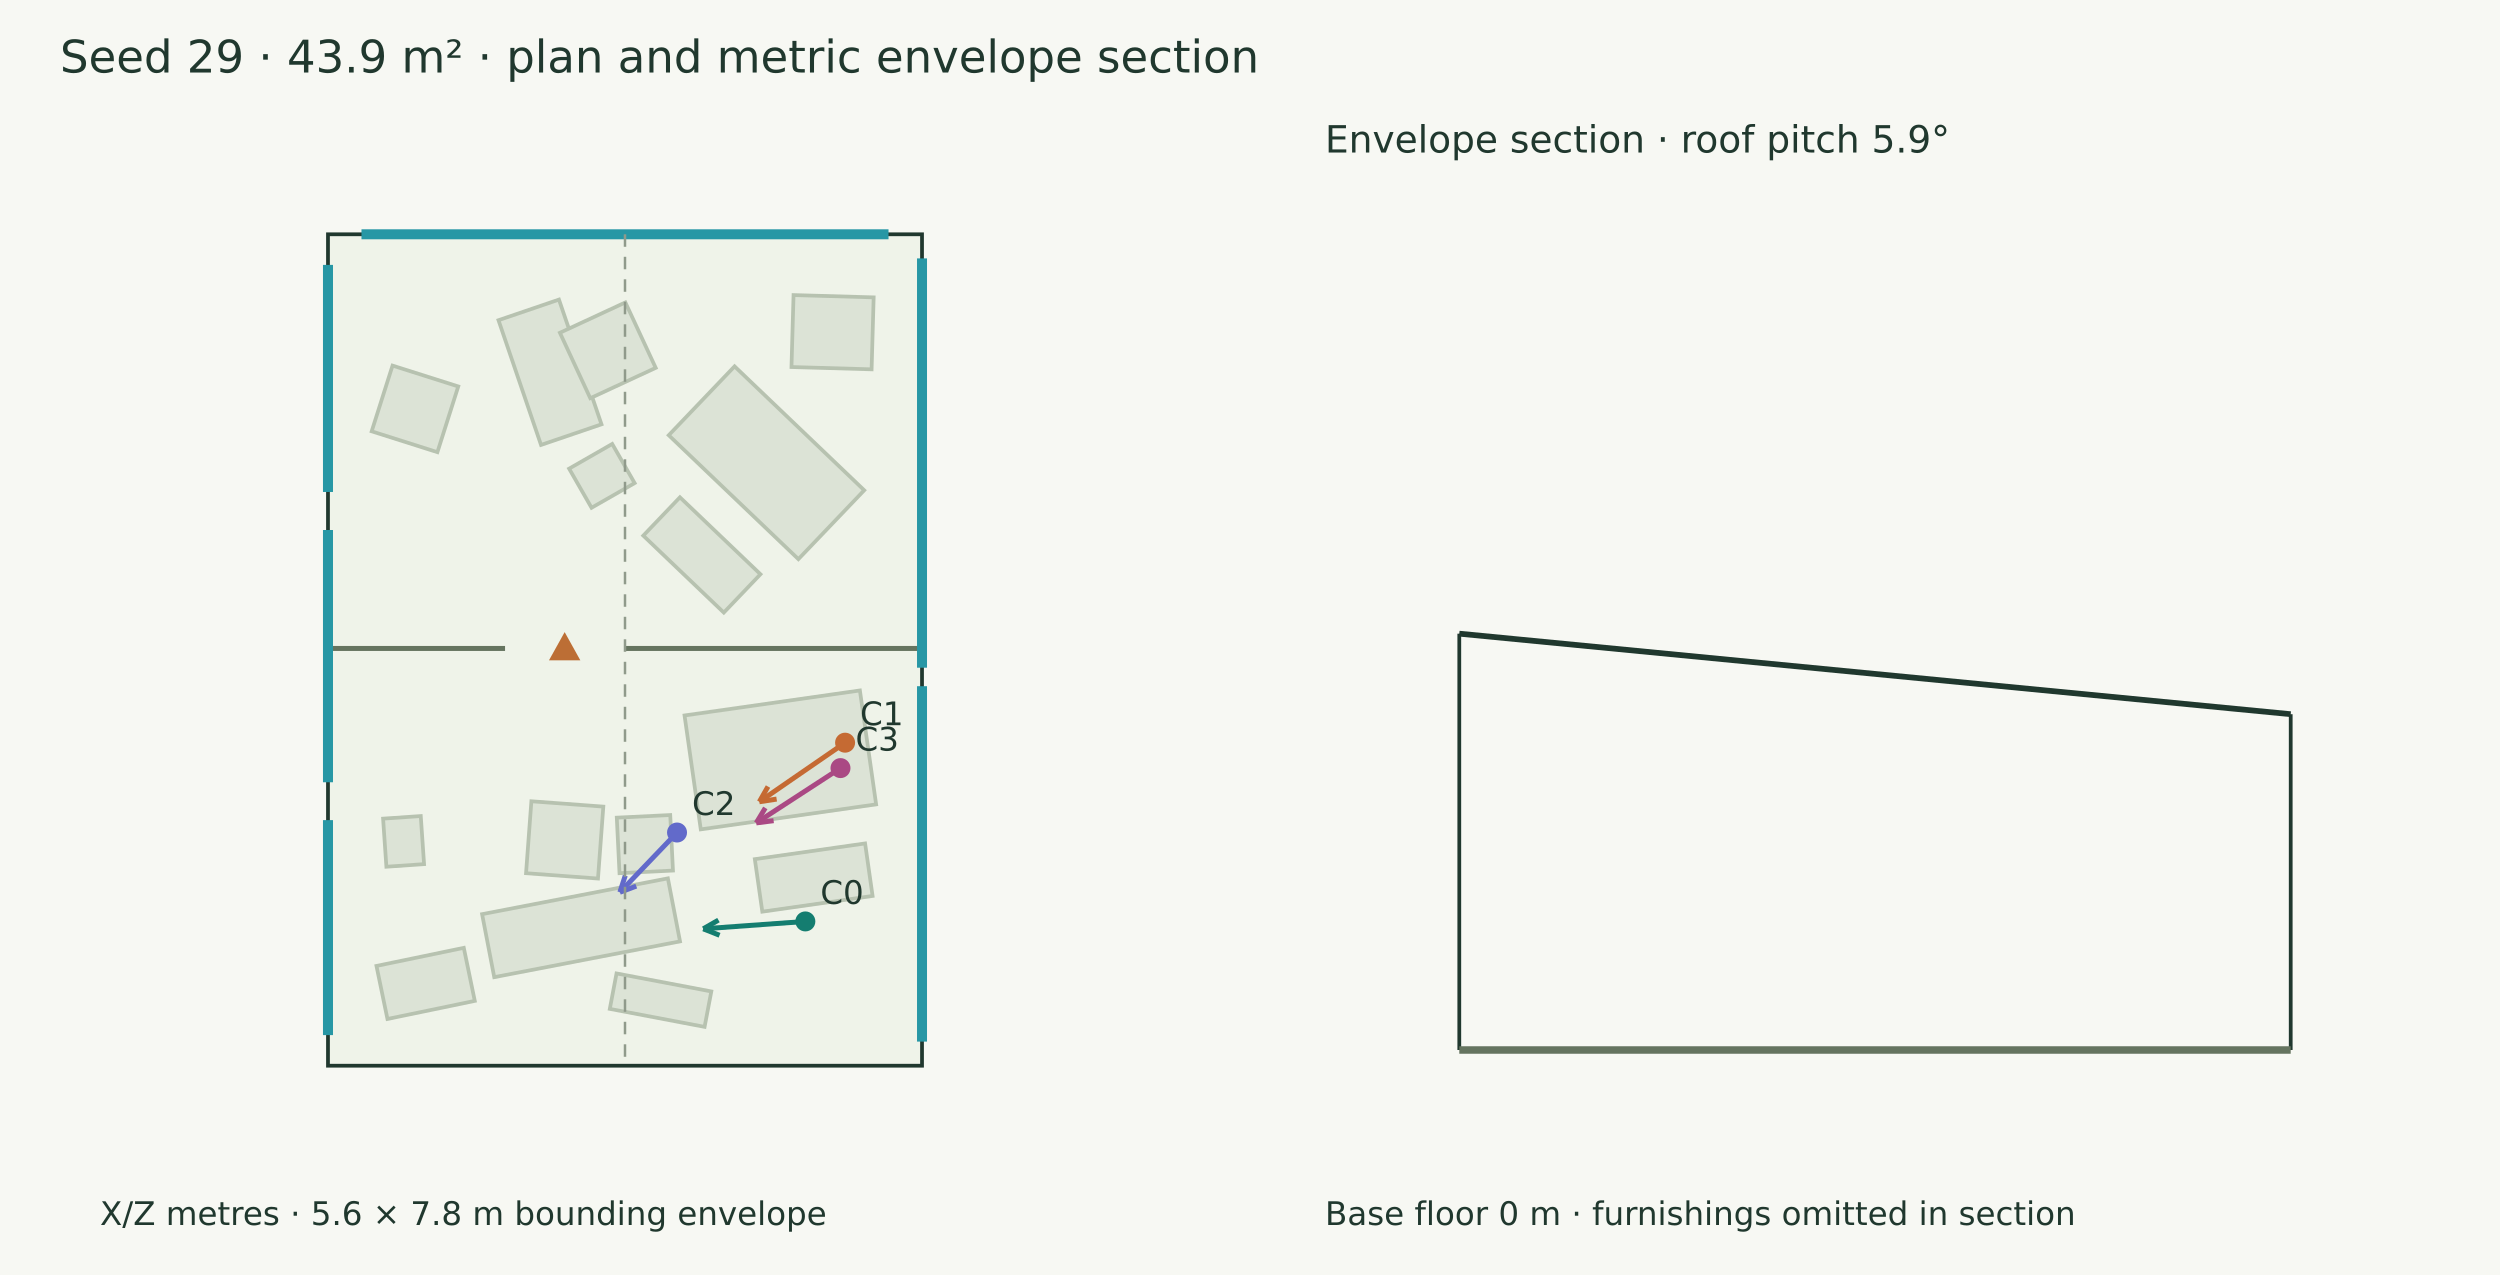
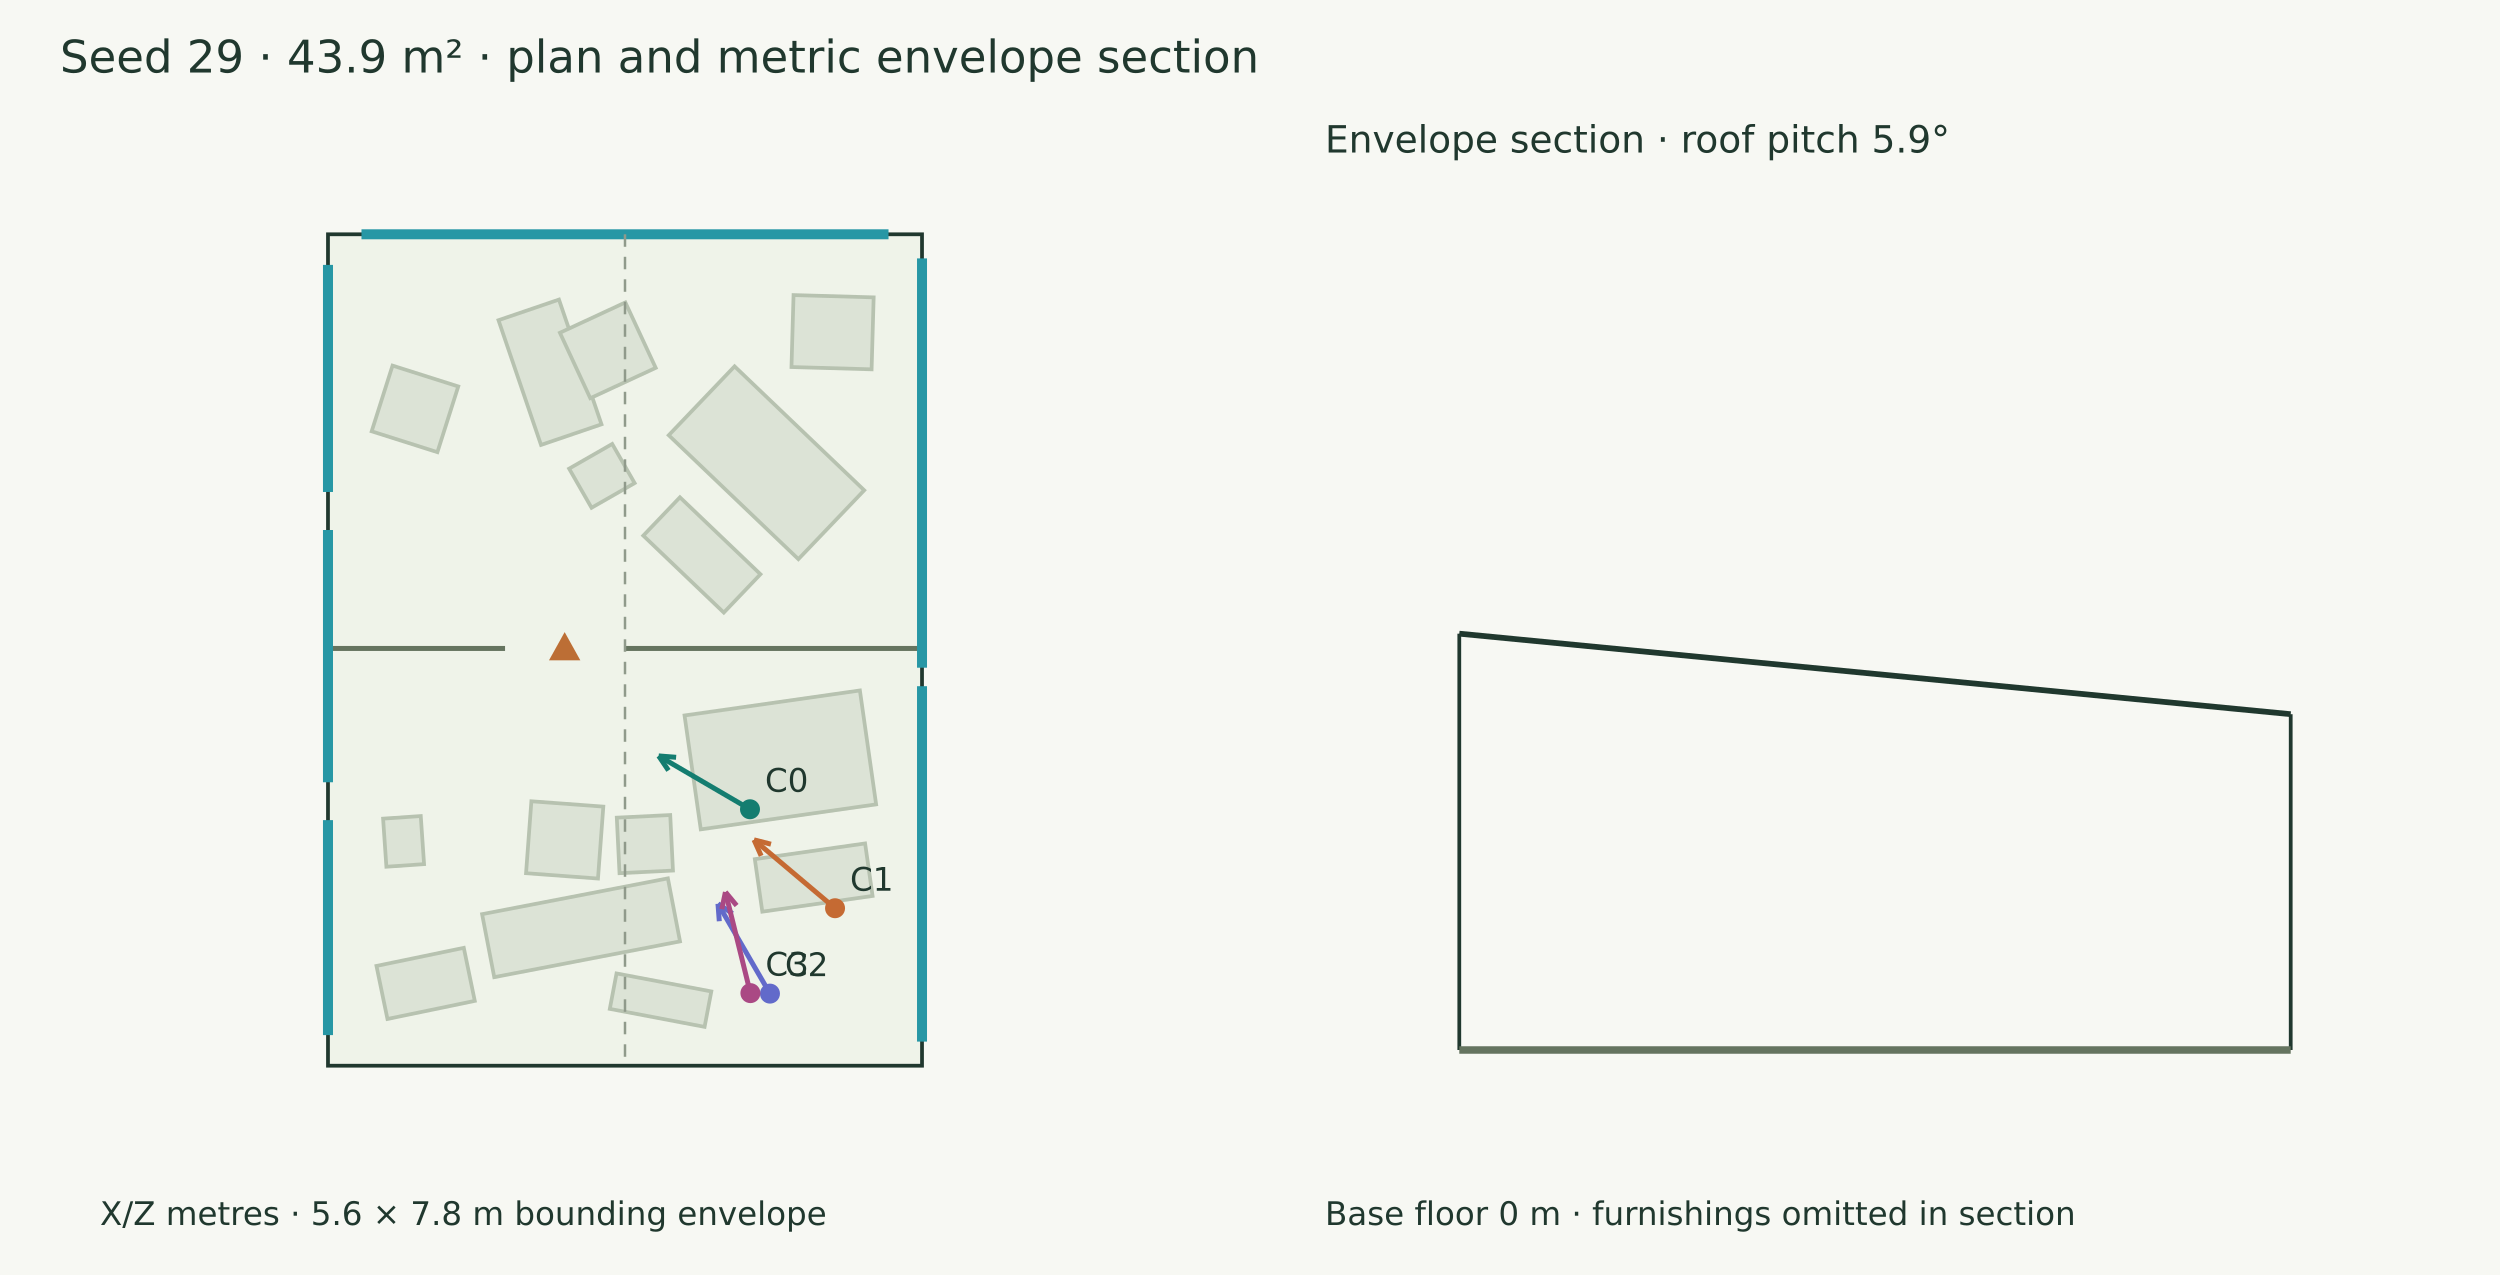
<svg xmlns="http://www.w3.org/2000/svg" width="1000" height="510" viewBox="0 0 1000 510">
  <rect width="100%" height="100%" fill="#f7f8f3" />
  <g font-family="DejaVu Sans" fill="#20382e">
    <text x="24.000" y="29.000" font-size="18">Seed 29 · 43.9 m² · plan and metric envelope section</text>
    <polygon points="131.194,93.715 368.806,93.715 368.806,426.285 131.194,426.285" fill="#eff3e9" stroke="#20382e" stroke-width="1.5" />
    <polygon points="216.410,177.972 199.396,128.080 223.582,119.832 240.596,169.725" fill="#dce3d6" stroke="#b7c2b0" stroke-width="1.5" />
    <polygon points="236.109,159.281 223.966,133.107 250.140,120.965 262.282,147.138" fill="#dce3d6" stroke="#b7c2b0" stroke-width="1.5" />
    <polygon points="319.352,223.656 267.491,174.092 293.823,146.540 345.683,196.105" fill="#dce3d6" stroke="#b7c2b0" stroke-width="1.5" />
    <polygon points="316.591,146.812 317.418,118.030 349.463,118.950 348.636,147.733" fill="#dce3d6" stroke="#b7c2b0" stroke-width="1.5" />
    <polygon points="272.006,376.549 197.695,390.868 192.838,365.664 267.149,351.344" fill="#dce3d6" stroke="#b7c2b0" stroke-width="1.5" />
    <polygon points="239.191,351.419 210.417,349.282 212.554,320.509 241.328,322.646" fill="#dce3d6" stroke="#b7c2b0" stroke-width="1.5" />
    <polygon points="350.451,321.743 280.309,331.744 273.813,286.183 343.954,276.183" fill="#dce3d6" stroke="#b7c2b0" stroke-width="1.5" />
    <polygon points="281.834,410.748 243.922,403.551 246.612,389.377 284.525,396.575" fill="#dce3d6" stroke="#b7c2b0" stroke-width="1.5" />
    <polygon points="168.303,326.422 169.625,345.654 154.557,346.690 153.235,327.458" fill="#dce3d6" stroke="#b7c2b0" stroke-width="1.5" />
    <polygon points="289.520,245.034 257.312,214.252 271.970,198.915 304.178,229.697" fill="#dce3d6" stroke="#b7c2b0" stroke-width="1.5" />
    <polygon points="349.033,358.376 304.927,364.665 301.932,343.662 346.038,337.373" fill="#dce3d6" stroke="#b7c2b0" stroke-width="1.5" />
    <polygon points="148.671,172.526 157.016,146.239 183.303,154.583 174.959,180.871" fill="#dce3d6" stroke="#b7c2b0" stroke-width="1.5" />
    <polygon points="189.912,400.351 154.981,407.589 150.585,386.373 185.516,379.135" fill="#dce3d6" stroke="#b7c2b0" stroke-width="1.5" />
    <polygon points="236.618,203.110 227.649,187.456 244.884,177.581 253.853,193.236" fill="#dce3d6" stroke="#b7c2b0" stroke-width="1.5" />
    <polygon points="268.091,326.015 269.181,348.223 247.805,349.273 246.715,327.064" fill="#dce3d6" stroke="#b7c2b0" stroke-width="1.5" />
    <path d="M131.194,259.381 L202.022,259.381" stroke="#65745f" stroke-width="2" fill="none" />
    <path d="M249.707,259.381 L368.806,259.381" stroke="#65745f" stroke-width="2" fill="none" />
    <polygon points="225.864,254.381 220.864,263.381 230.864,263.381" fill="#bc6e35" stroke="#bc6e35" stroke-width="1.5" />
    <path d="M144.594,93.715 L355.406,93.715" stroke="#2797a5" stroke-width="4" fill="none" />
    <path d="M368.806,103.359 L368.806,267.085" stroke="#2797a5" stroke-width="4" fill="none" />
    <path d="M368.806,274.479 L368.806,416.641" stroke="#2797a5" stroke-width="4" fill="none" />
    <path d="M131.194,414.022 L131.194,328.138" stroke="#2797a5" stroke-width="4" fill="none" />
    <path d="M131.194,414.022 L131.194,328.138" stroke="#2797a5" stroke-width="4" fill="none" />
    <path d="M131.194,312.858 L131.194,212.020" stroke="#2797a5" stroke-width="4" fill="none" />
    <path d="M131.194,312.858 L131.194,212.020" stroke="#2797a5" stroke-width="4" fill="none" />
    <path d="M131.194,196.740 L131.194,105.978" stroke="#2797a5" stroke-width="4" fill="none" />
    <path d="M131.194,196.740 L131.194,105.978" stroke="#2797a5" stroke-width="4" fill="none" />
-     <path d="M322.139,368.571 L281.313,371.523" stroke="#147d70" stroke-width="2" fill="none" />
-     <path d="M281.313,371.523 L287.380,368.032" stroke="#147d70" stroke-width="2" fill="none" />
-     <path d="M281.313,371.523 L287.820,374.106" stroke="#147d70" stroke-width="2" fill="none" />
-     <circle cx="322.139" cy="368.571" r="4" fill="#147d70" />
-     <text x="328.139" y="361.571" font-size="13">C0</text>
-     <path d="M338.035,297.073 L303.737,320.699" stroke="#c56a33" stroke-width="2" fill="none" />
-     <path d="M303.737,320.699 L307.201,314.616" stroke="#c56a33" stroke-width="2" fill="none" />
-     <path d="M303.737,320.699 L310.655,319.630" stroke="#c56a33" stroke-width="2" fill="none" />
-     <circle cx="338.035" cy="297.073" r="4" fill="#c56a33" />
-     <text x="344.035" y="290.073" font-size="13">C1</text>
-     <path d="M270.813,333.010 L247.950,356.892" stroke="#626aca" stroke-width="2" fill="none" />
-     <path d="M247.950,356.892 L250.110,350.233" stroke="#626aca" stroke-width="2" fill="none" />
-     <path d="M247.950,356.892 L254.508,354.444" stroke="#626aca" stroke-width="2" fill="none" />
-     <circle cx="270.813" cy="333.01" r="4" fill="#626aca" />
-     <text x="276.813" y="326.010" font-size="13">C2</text>
-     <path d="M336.196,307.239 L302.500,329.156" stroke="#aa4984" stroke-width="2" fill="none" />
-     <path d="M302.500,329.156 L306.123,323.167" stroke="#aa4984" stroke-width="2" fill="none" />
-     <path d="M302.500,329.156 L309.444,328.272" stroke="#aa4984" stroke-width="2" fill="none" />
-     <circle cx="336.196" cy="307.239" r="4" fill="#aa4984" />
-     <text x="342.196" y="300.239" font-size="13">C3</text>
+     <path d="M299.997,323.703 L263.471,302.371" stroke="#147d70" stroke-width="2" fill="none" />
+     <path d="M263.471,302.371 L270.449,302.920" stroke="#147d70" stroke-width="2" fill="none" />
+     <path d="M263.471,302.371 L267.378,308.179" stroke="#147d70" stroke-width="2" fill="none" />
+     <circle cx="299.997" cy="323.703" r="4" fill="#147d70" />
+     <text x="305.997" y="316.703" font-size="13">C0</text>
+     <path d="M334.018,363.289 L301.608,335.941" stroke="#c56a33" stroke-width="2" fill="none" />
+     <path d="M301.608,335.941 L308.389,337.679" stroke="#c56a33" stroke-width="2" fill="none" />
+     <path d="M301.608,335.941 L304.462,342.333" stroke="#c56a33" stroke-width="2" fill="none" />
+     <circle cx="334.018" cy="363.289" r="4" fill="#c56a33" />
+     <text x="340.018" y="356.289" font-size="13">C1</text>
+     <path d="M307.984,397.446 L287.197,361.514" stroke="#626aca" stroke-width="2" fill="none" />
+     <path d="M287.197,361.514 L292.989,365.445" stroke="#626aca" stroke-width="2" fill="none" />
+     <path d="M287.197,361.514 L287.718,368.494" stroke="#626aca" stroke-width="2" fill="none" />
+     <circle cx="307.984" cy="397.446" r="4" fill="#626aca" />
+     <text x="313.984" y="390.446" font-size="13">C2</text>
+     <path d="M300.161,397.250 L290.174,356.823" stroke="#aa4984" stroke-width="2" fill="none" />
+     <path d="M290.174,356.823 L294.642,362.212" stroke="#aa4984" stroke-width="2" fill="none" />
+     <path d="M290.174,356.823 L288.730,363.672" stroke="#aa4984" stroke-width="2" fill="none" />
+     <circle cx="300.161" cy="397.25" r="4" fill="#aa4984" />
+     <text x="306.161" y="390.250" font-size="13">C3</text>
    <text x="40.000" y="490.000" font-size="13">X/Z metres · 5.6 × 7.8 m bounding envelope</text>
    <path d="M250.000,93.715 L250.000,426.285" stroke="#909a8b" stroke-width="1" stroke-dasharray="5 4" fill="none" />
    <path d="M583.715,253.471 L916.285,285.679" stroke="#20382e" stroke-width="2.3" fill="none" />
    <path d="M583.715,420.000 L583.715,253.471" stroke="#20382e" stroke-width="1.5" fill="none" />
    <path d="M916.285,420.000 L916.285,285.679" stroke="#20382e" stroke-width="1.5" fill="none" />
    <path d="M583.715,420.000 L916.285,420.000" stroke="#65745f" stroke-width="3" fill="none" />
    <path d="M583.715,420.000 L583.715,420.000" stroke="#8d9a85" stroke-width="1" fill="none" />
    <path d="M916.285,420.000 L916.285,420.000" stroke="#8d9a85" stroke-width="1" fill="none" />
    <text x="530.000" y="61.000" font-size="15">Envelope section · roof pitch 5.9°</text>
    <text x="530.000" y="490.000" font-size="13">Base floor 0 m · furnishings omitted in section</text>
  </g>
</svg>
